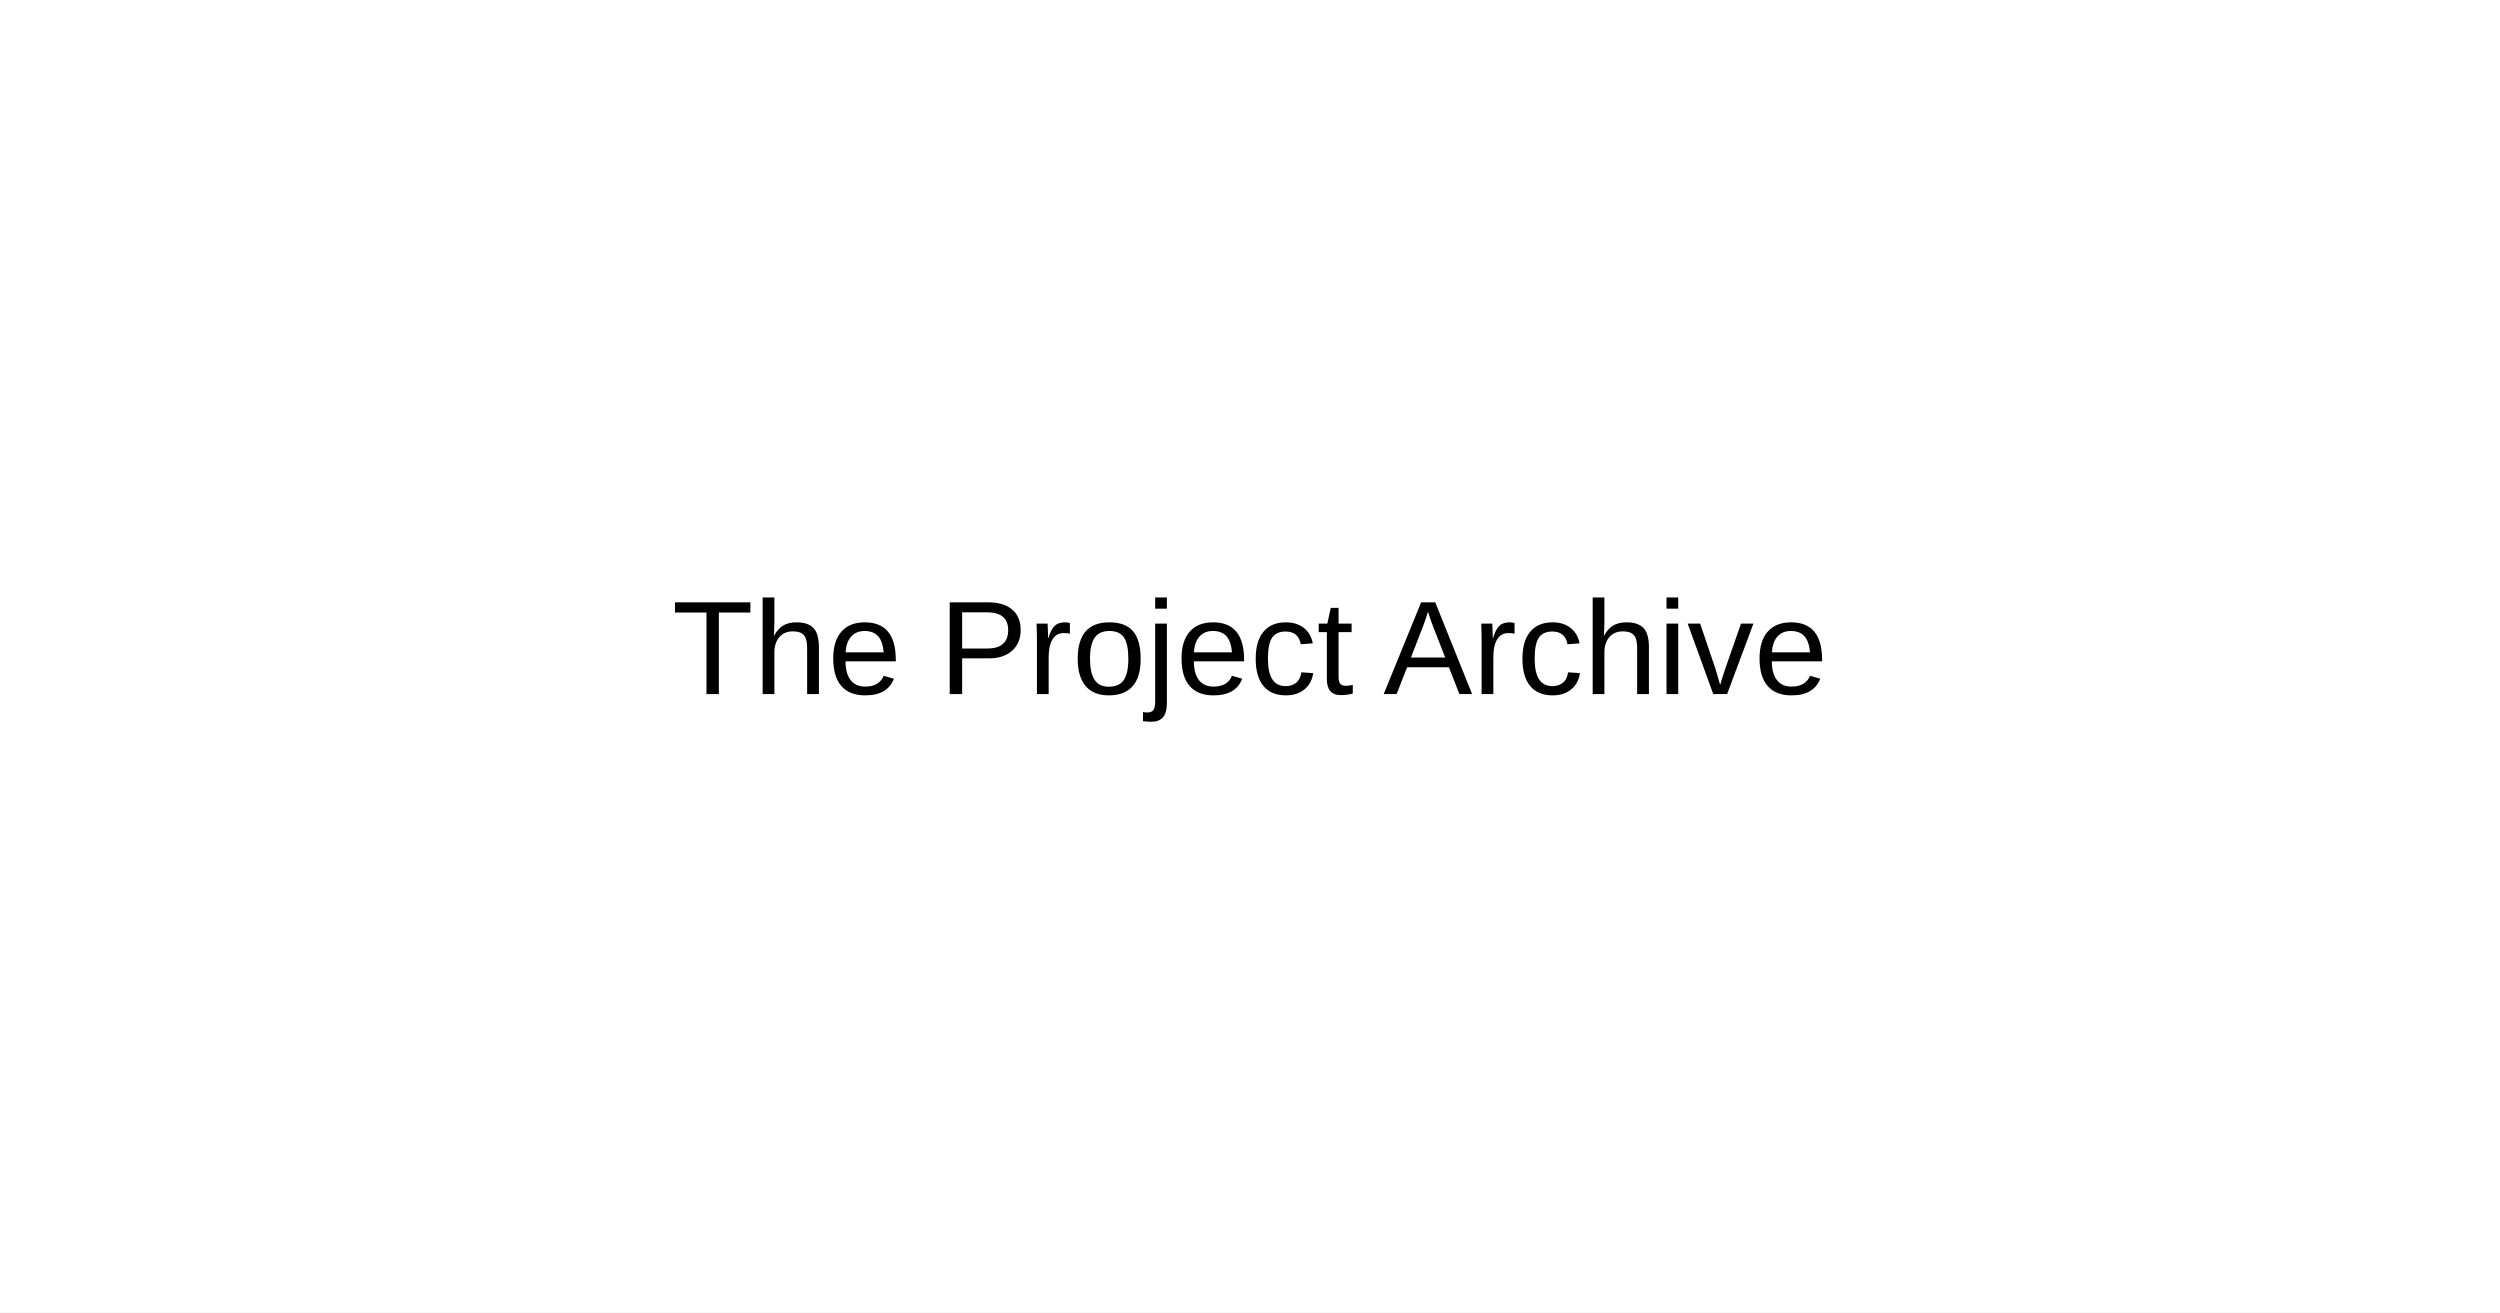
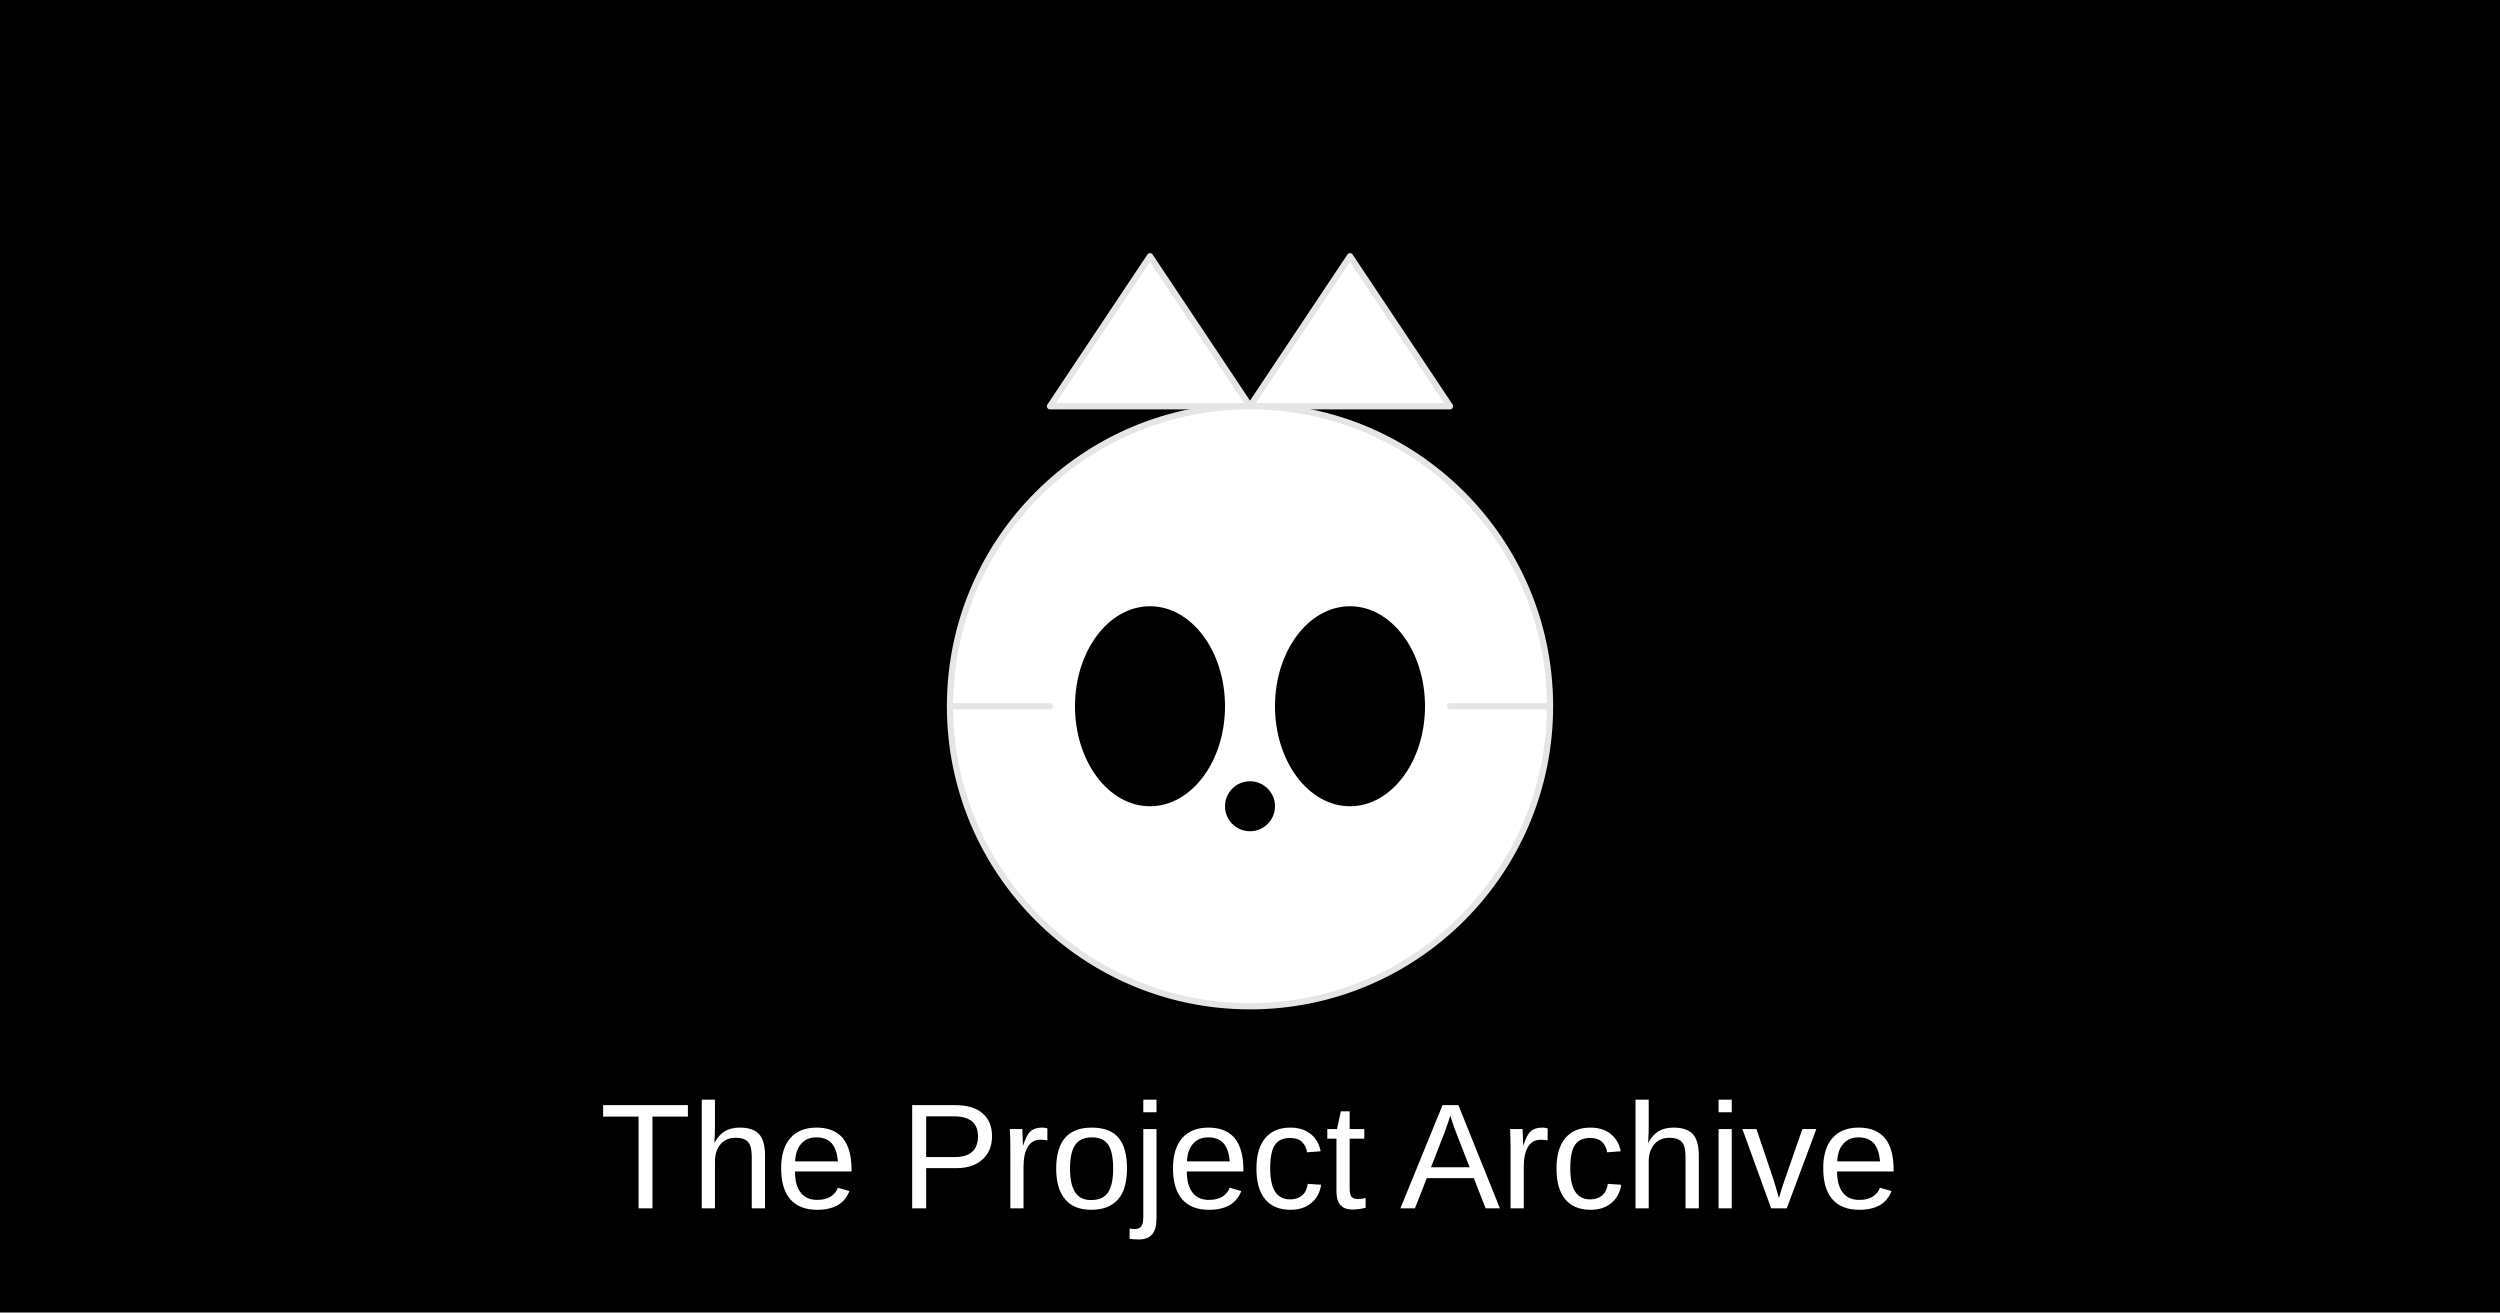
<svg xmlns="http://www.w3.org/2000/svg" width="1200" height="630" viewBox="0 0 1200 630">
-   <rect width="1200" height="630" fill="#ffffff" />
-   <text x="50%" y="50%" dominant-baseline="middle" text-anchor="middle" font-size="64" fill="#000000" font-family="Arial, sans-serif">
-     The Project Archive
-   </text>
+   <rect width="1200" height="630" fill="#000" />
+   <g transform="translate(408 123) scale(6)">
+     <polygon points="16,12 24,0 32,12" fill="#fff" stroke="#e5e5e5" stroke-width="0.5" stroke-linejoin="round" />
+     <polygon points="48,12 40,0 32,12" fill="#fff" stroke="#e5e5e5" stroke-width="0.5" stroke-linejoin="round" />
+     <circle cx="32" cy="36" r="24" fill="#fff" stroke="#e5e5e5" stroke-width="0.5" />
+     <line x1="8" y1="36" x2="16" y2="36" stroke="#e5e5e5" stroke-width="0.5" stroke-linecap="round" />
+     <line x1="48" y1="36" x2="56" y2="36" stroke="#e5e5e5" stroke-width="0.5" stroke-linecap="round" />
+     <ellipse cx="24" cy="36" rx="6" ry="8" fill="#000" />
+     <ellipse cx="40" cy="36" rx="6" ry="8" fill="#000" />
+     <circle cx="32" cy="44" r="2" fill="#000" />
+   </g>
+   <text x="50%" y="580" font-size="72" fill="#fff" text-anchor="middle" font-family="Arial, sans-serif">The Project Archive</text>
</svg>
